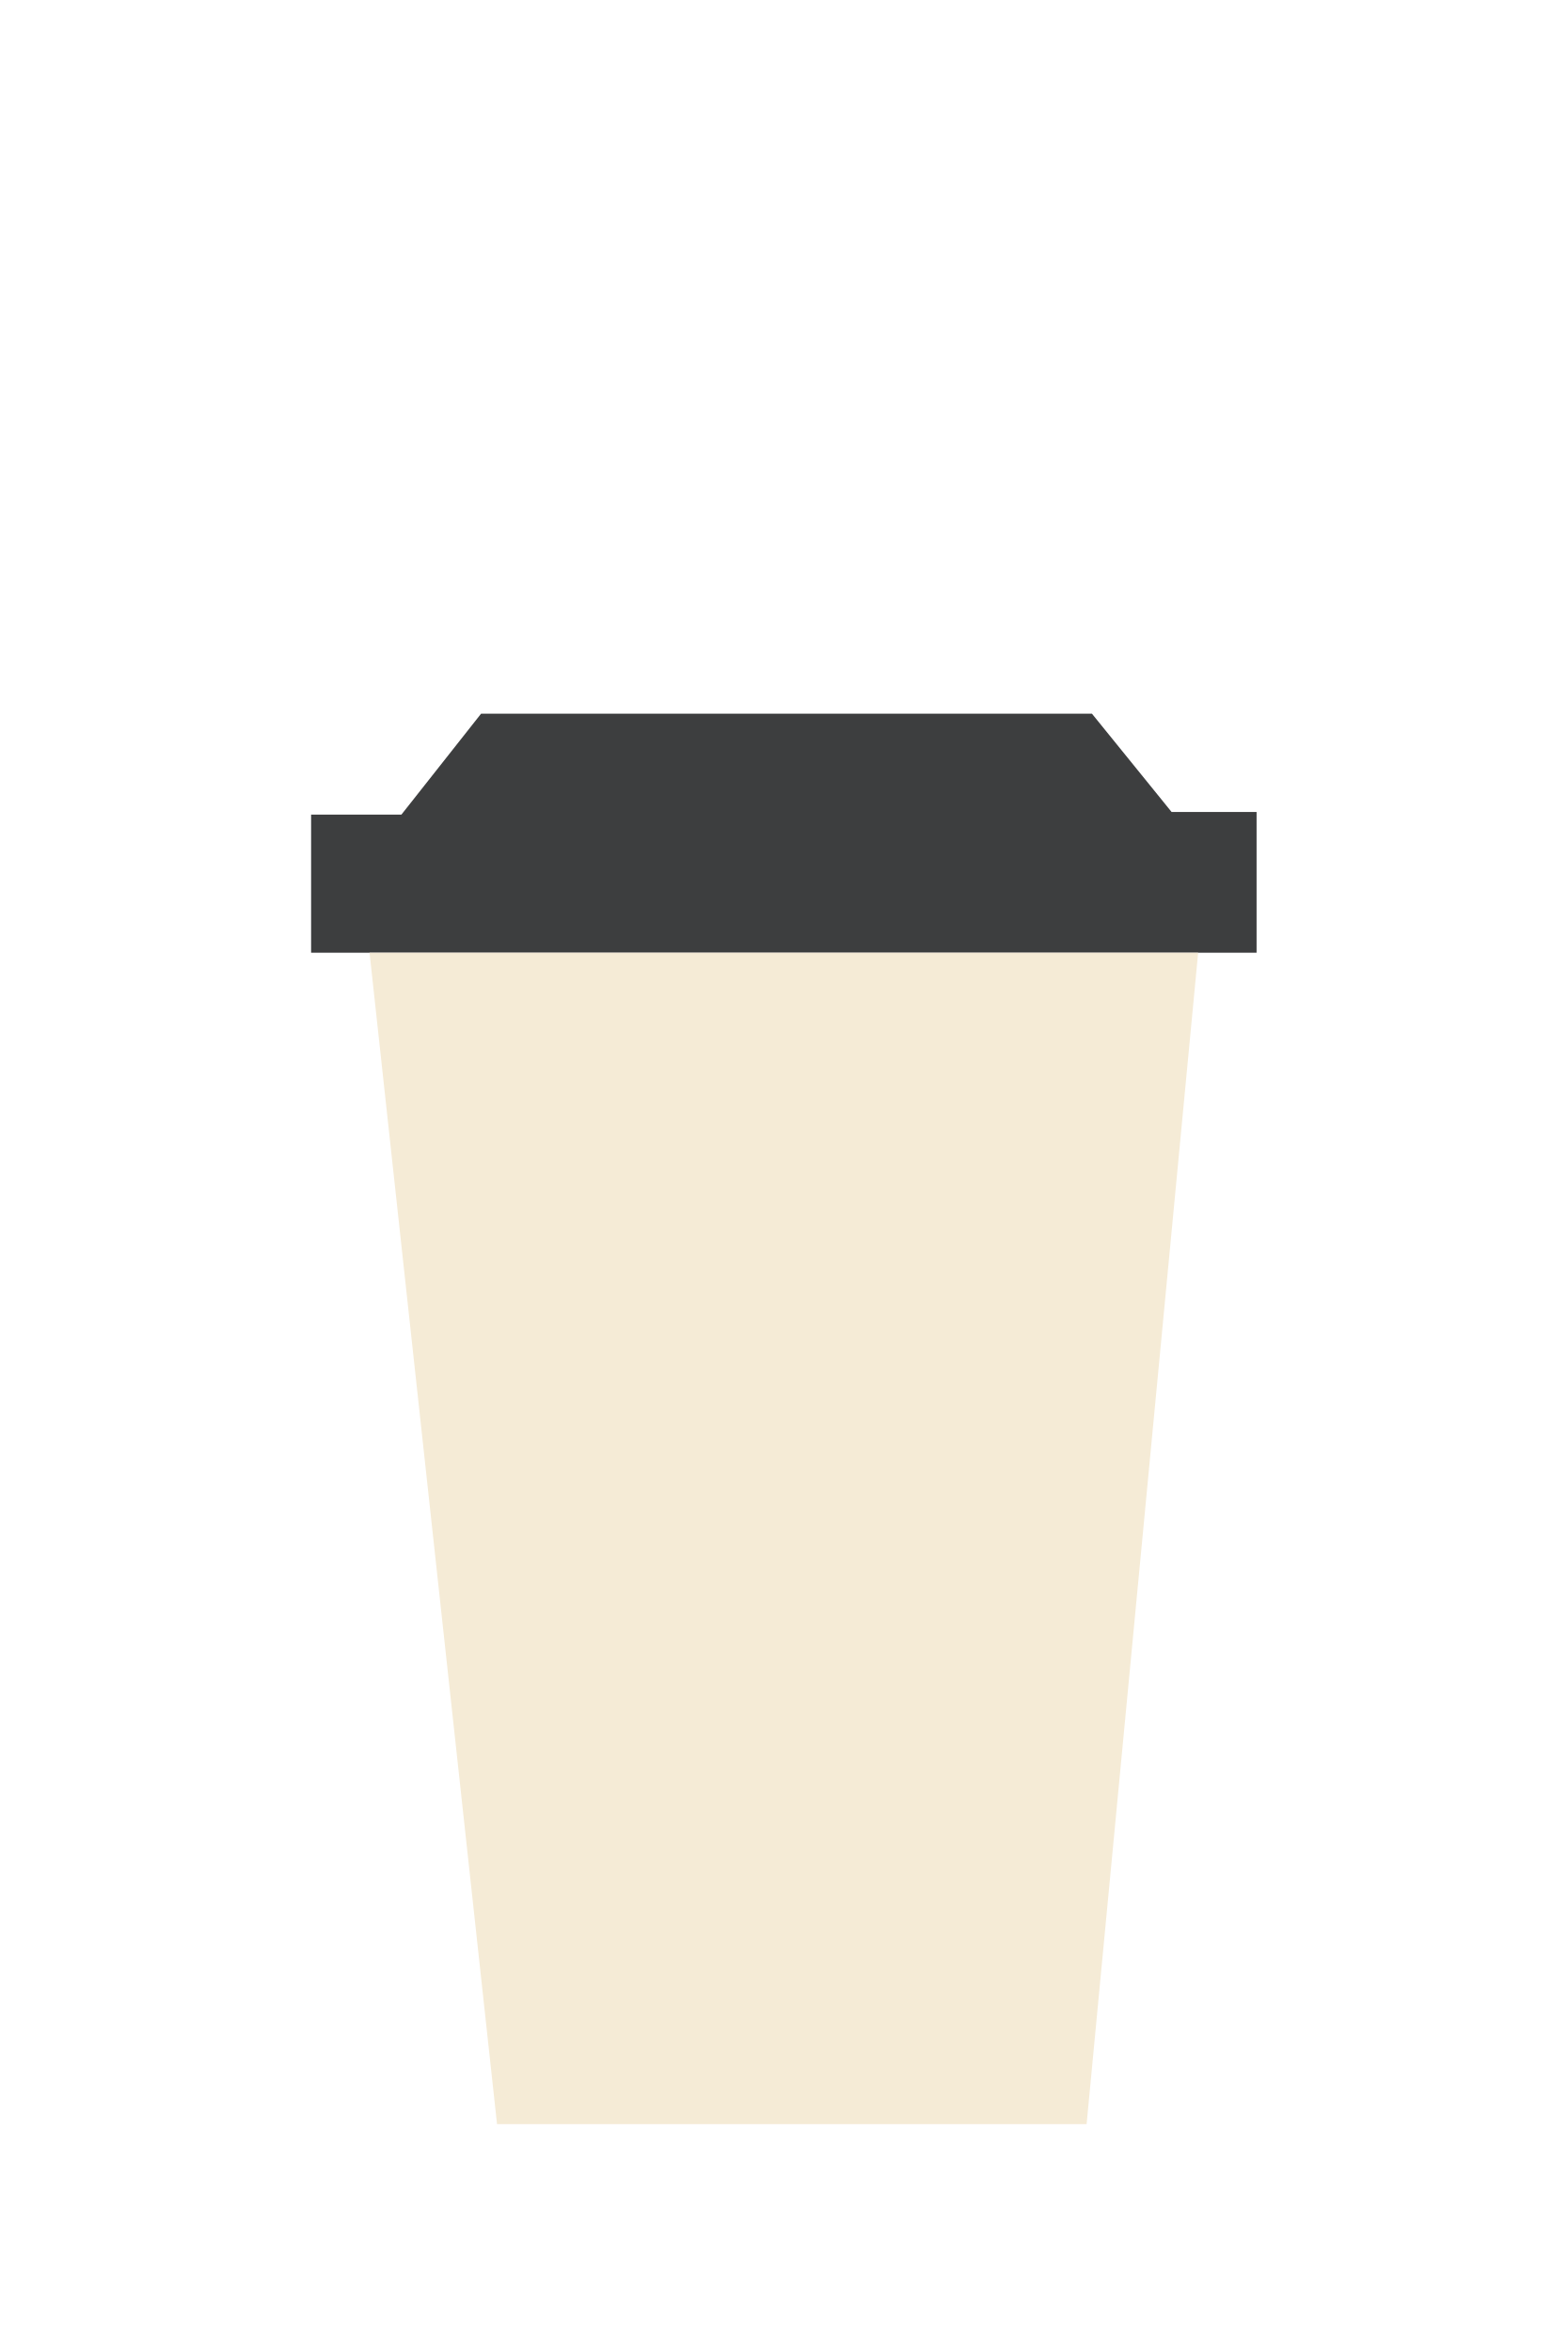
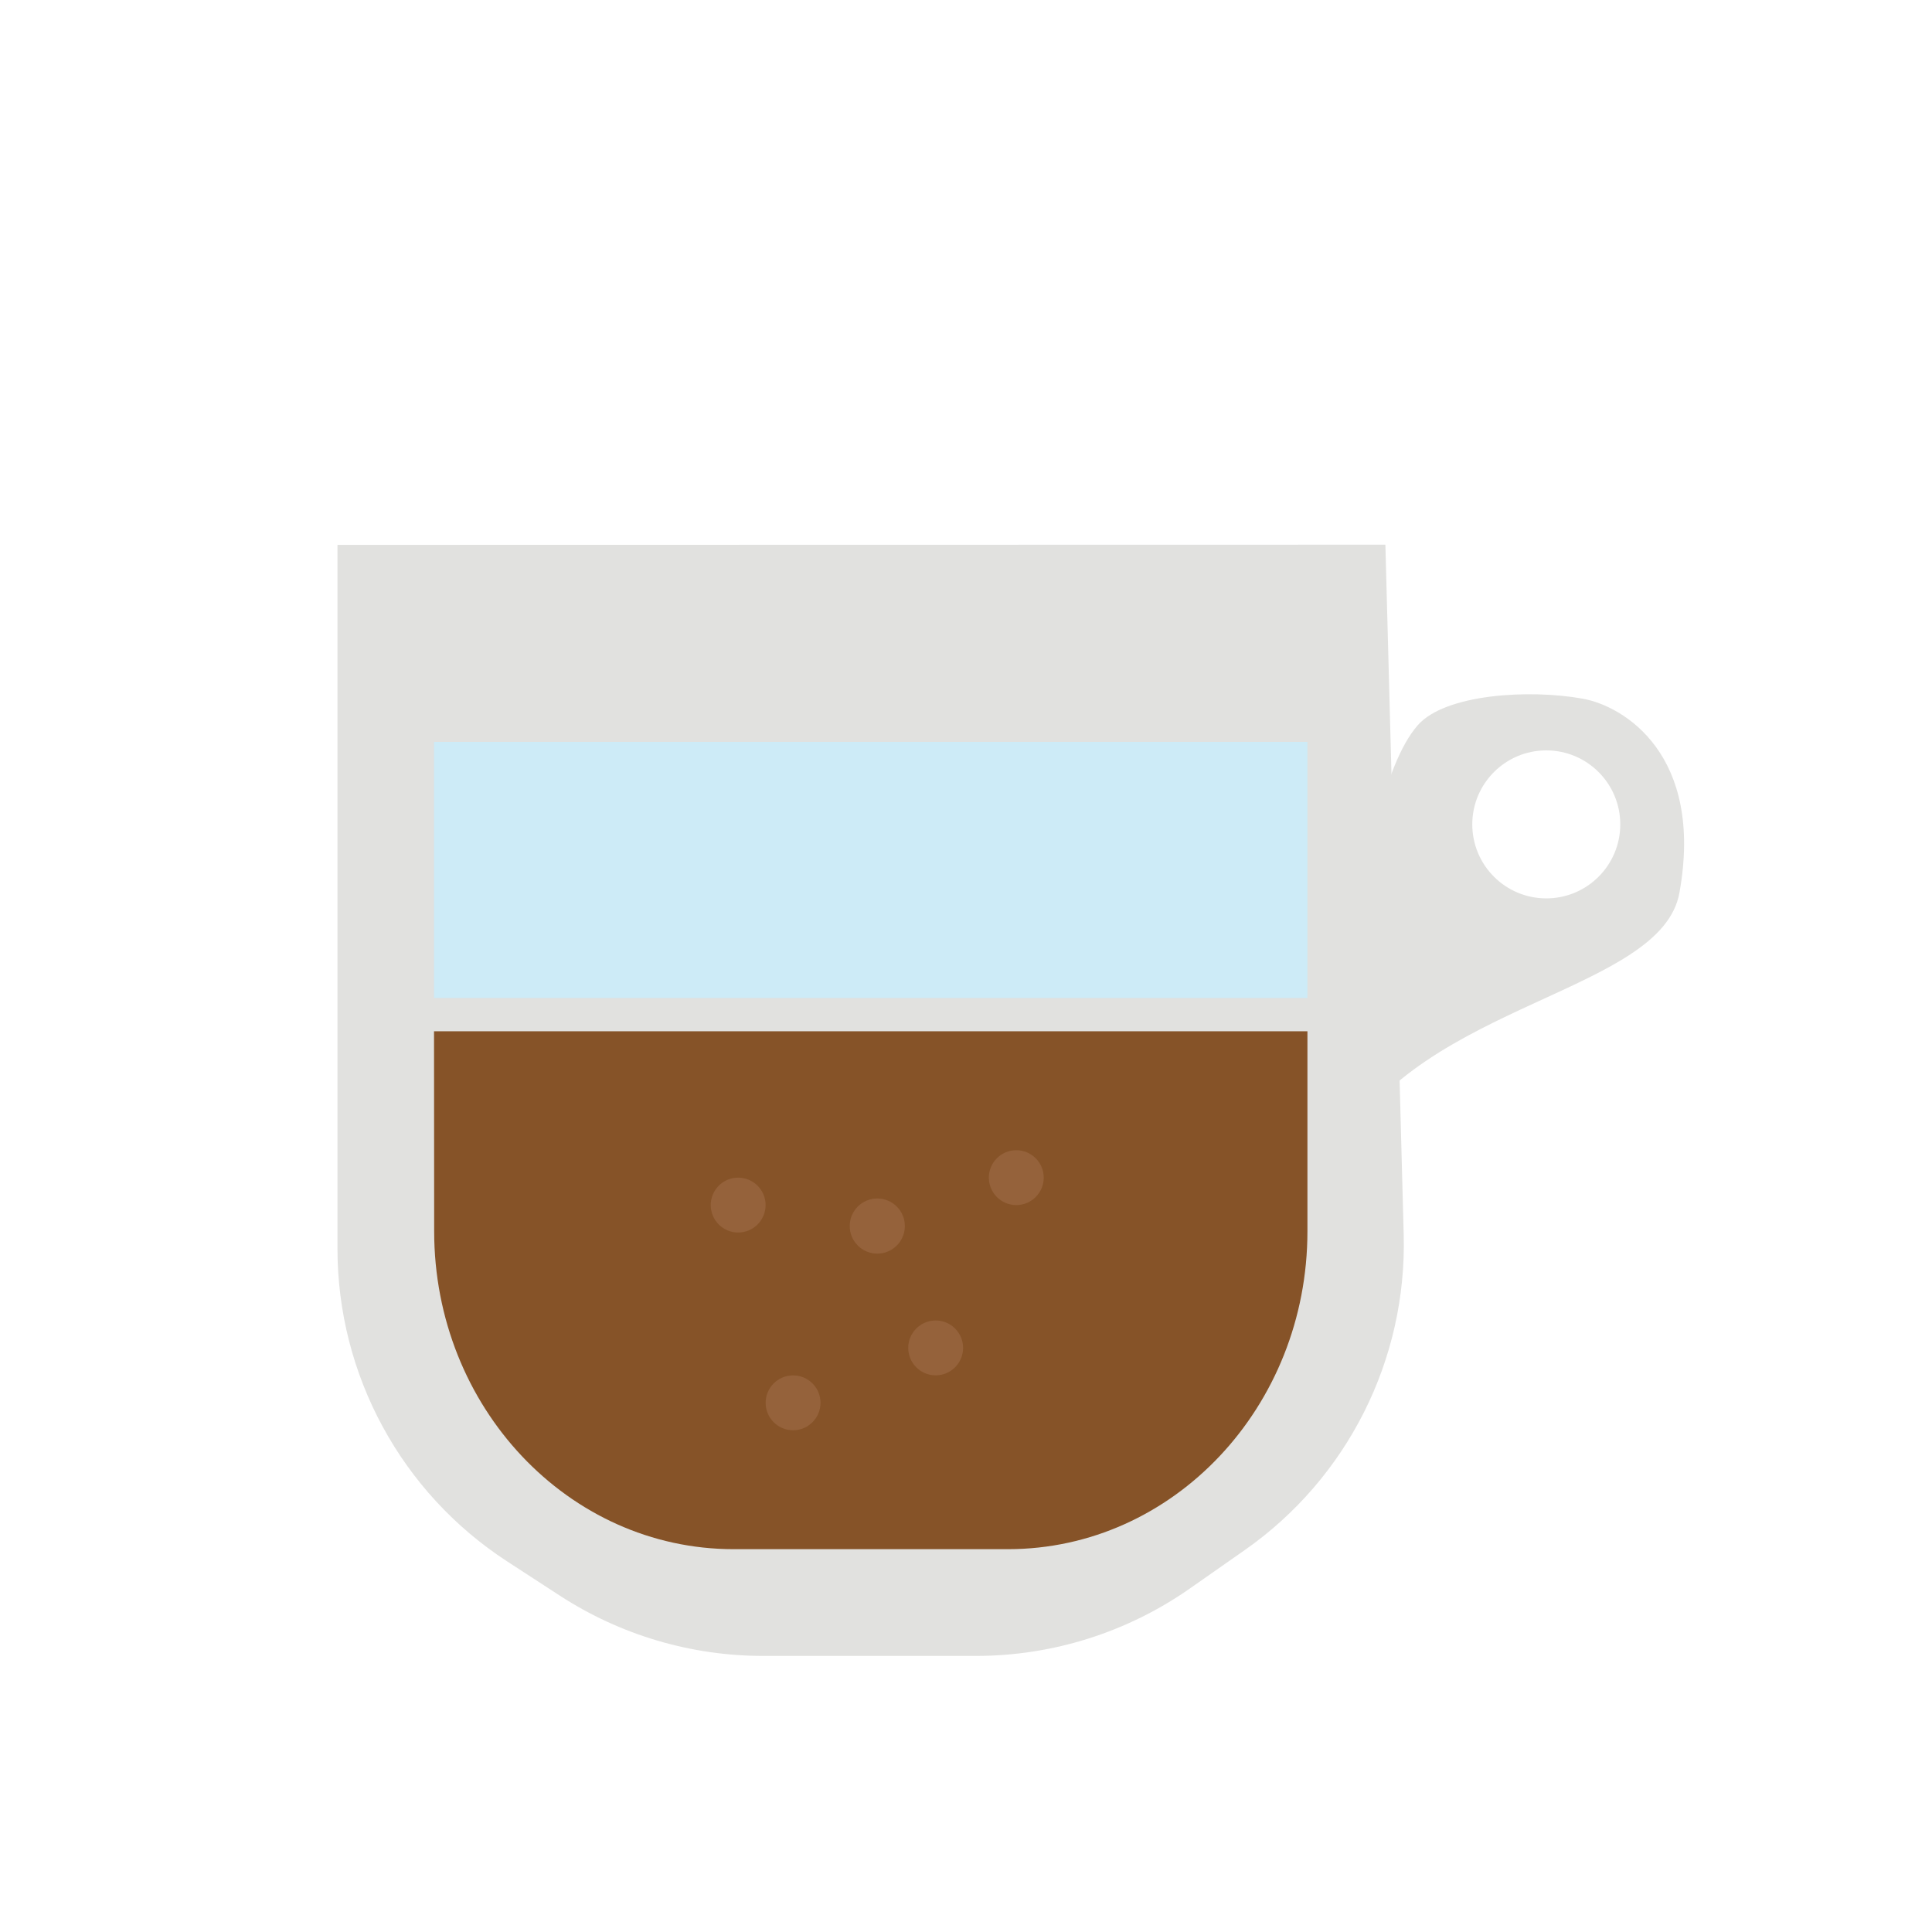
- <svg xmlns="http://www.w3.org/2000/svg" id="Layer_1" data-name="Layer 1" viewBox="0 0 400 600">
+ <svg xmlns="http://www.w3.org/2000/svg" id="Layer_1" data-name="Layer 1" viewBox="0 0 400 400">
  <defs>
-     <style>.cls-1{fill:#3d3e3f;}.cls-2{fill:#f5ebd6;}</style>
+     <style>.cls-1{fill:#e1e1df;}.cls-2{fill:#865328;}.cls-3{fill:#cdebf7;}.cls-4{fill:#95623b;}</style>
  </defs>
-   <polygon class="cls-1" points="122.75 182.06 102.42 207.81 79.38 207.81 79.38 243.04 320.62 243.04 320.62 207.13 298.93 207.13 278.61 182.06 122.75 182.06" />
-   <polygon class="cls-2" points="94.29 243.04 126.82 541.88 277.25 541.88 305.71 243.04 94.29 243.04" />
+   <path class="cls-1" d="M69.87,112.81v145.7A77.23,77.23,0,0,0,105,323.27l10.92,7.1A77.23,77.23,0,0,0,158,342.84h44.12a77.23,77.23,0,0,0,44.29-14l11.3-7.91a77.23,77.23,0,0,0,32.91-65.32l-3.79-142.84Z" />
+   <path class="cls-2" d="M89.86,213.51H270.69v41.42c0,36.35-27.77,65.81-62,65.81H151.89c-34.26,0-62-29.47-62-65.81Z" />
+   <rect class="cls-3" x="89.86" y="153.6" width="180.83" height="53.02" />
+   <circle class="cls-4" cx="152.83" cy="249.5" r="5.68" />
+   <circle class="cls-4" cx="180.23" cy="254.51" r="5.68" transform="matrix(0.1, -1, 1, 0.1, -90.9, 408.62)" />
+   <circle class="cls-4" cx="210.41" cy="243.82" r="5.68" />
+   <circle class="cls-4" cx="193.72" cy="279.07" r="5.68" />
+   <circle class="cls-4" cx="164.2" cy="290.44" r="5.68" />
+   <path class="cls-1" d="M327.72,144.66c-11.05-2-28.51-1-34.2,5.5-14.6,16.76-15.63,87.51-15.63,87.51,16.56-30.09,66.11-32.17,69.82-52.84C352.83,156.31,336.27,146.22,327.72,144.66ZM320.14,186a15.32,15.32,0,1,1,15.32-15.32A15.32,15.32,0,0,1,320.14,186Z" />
</svg>
